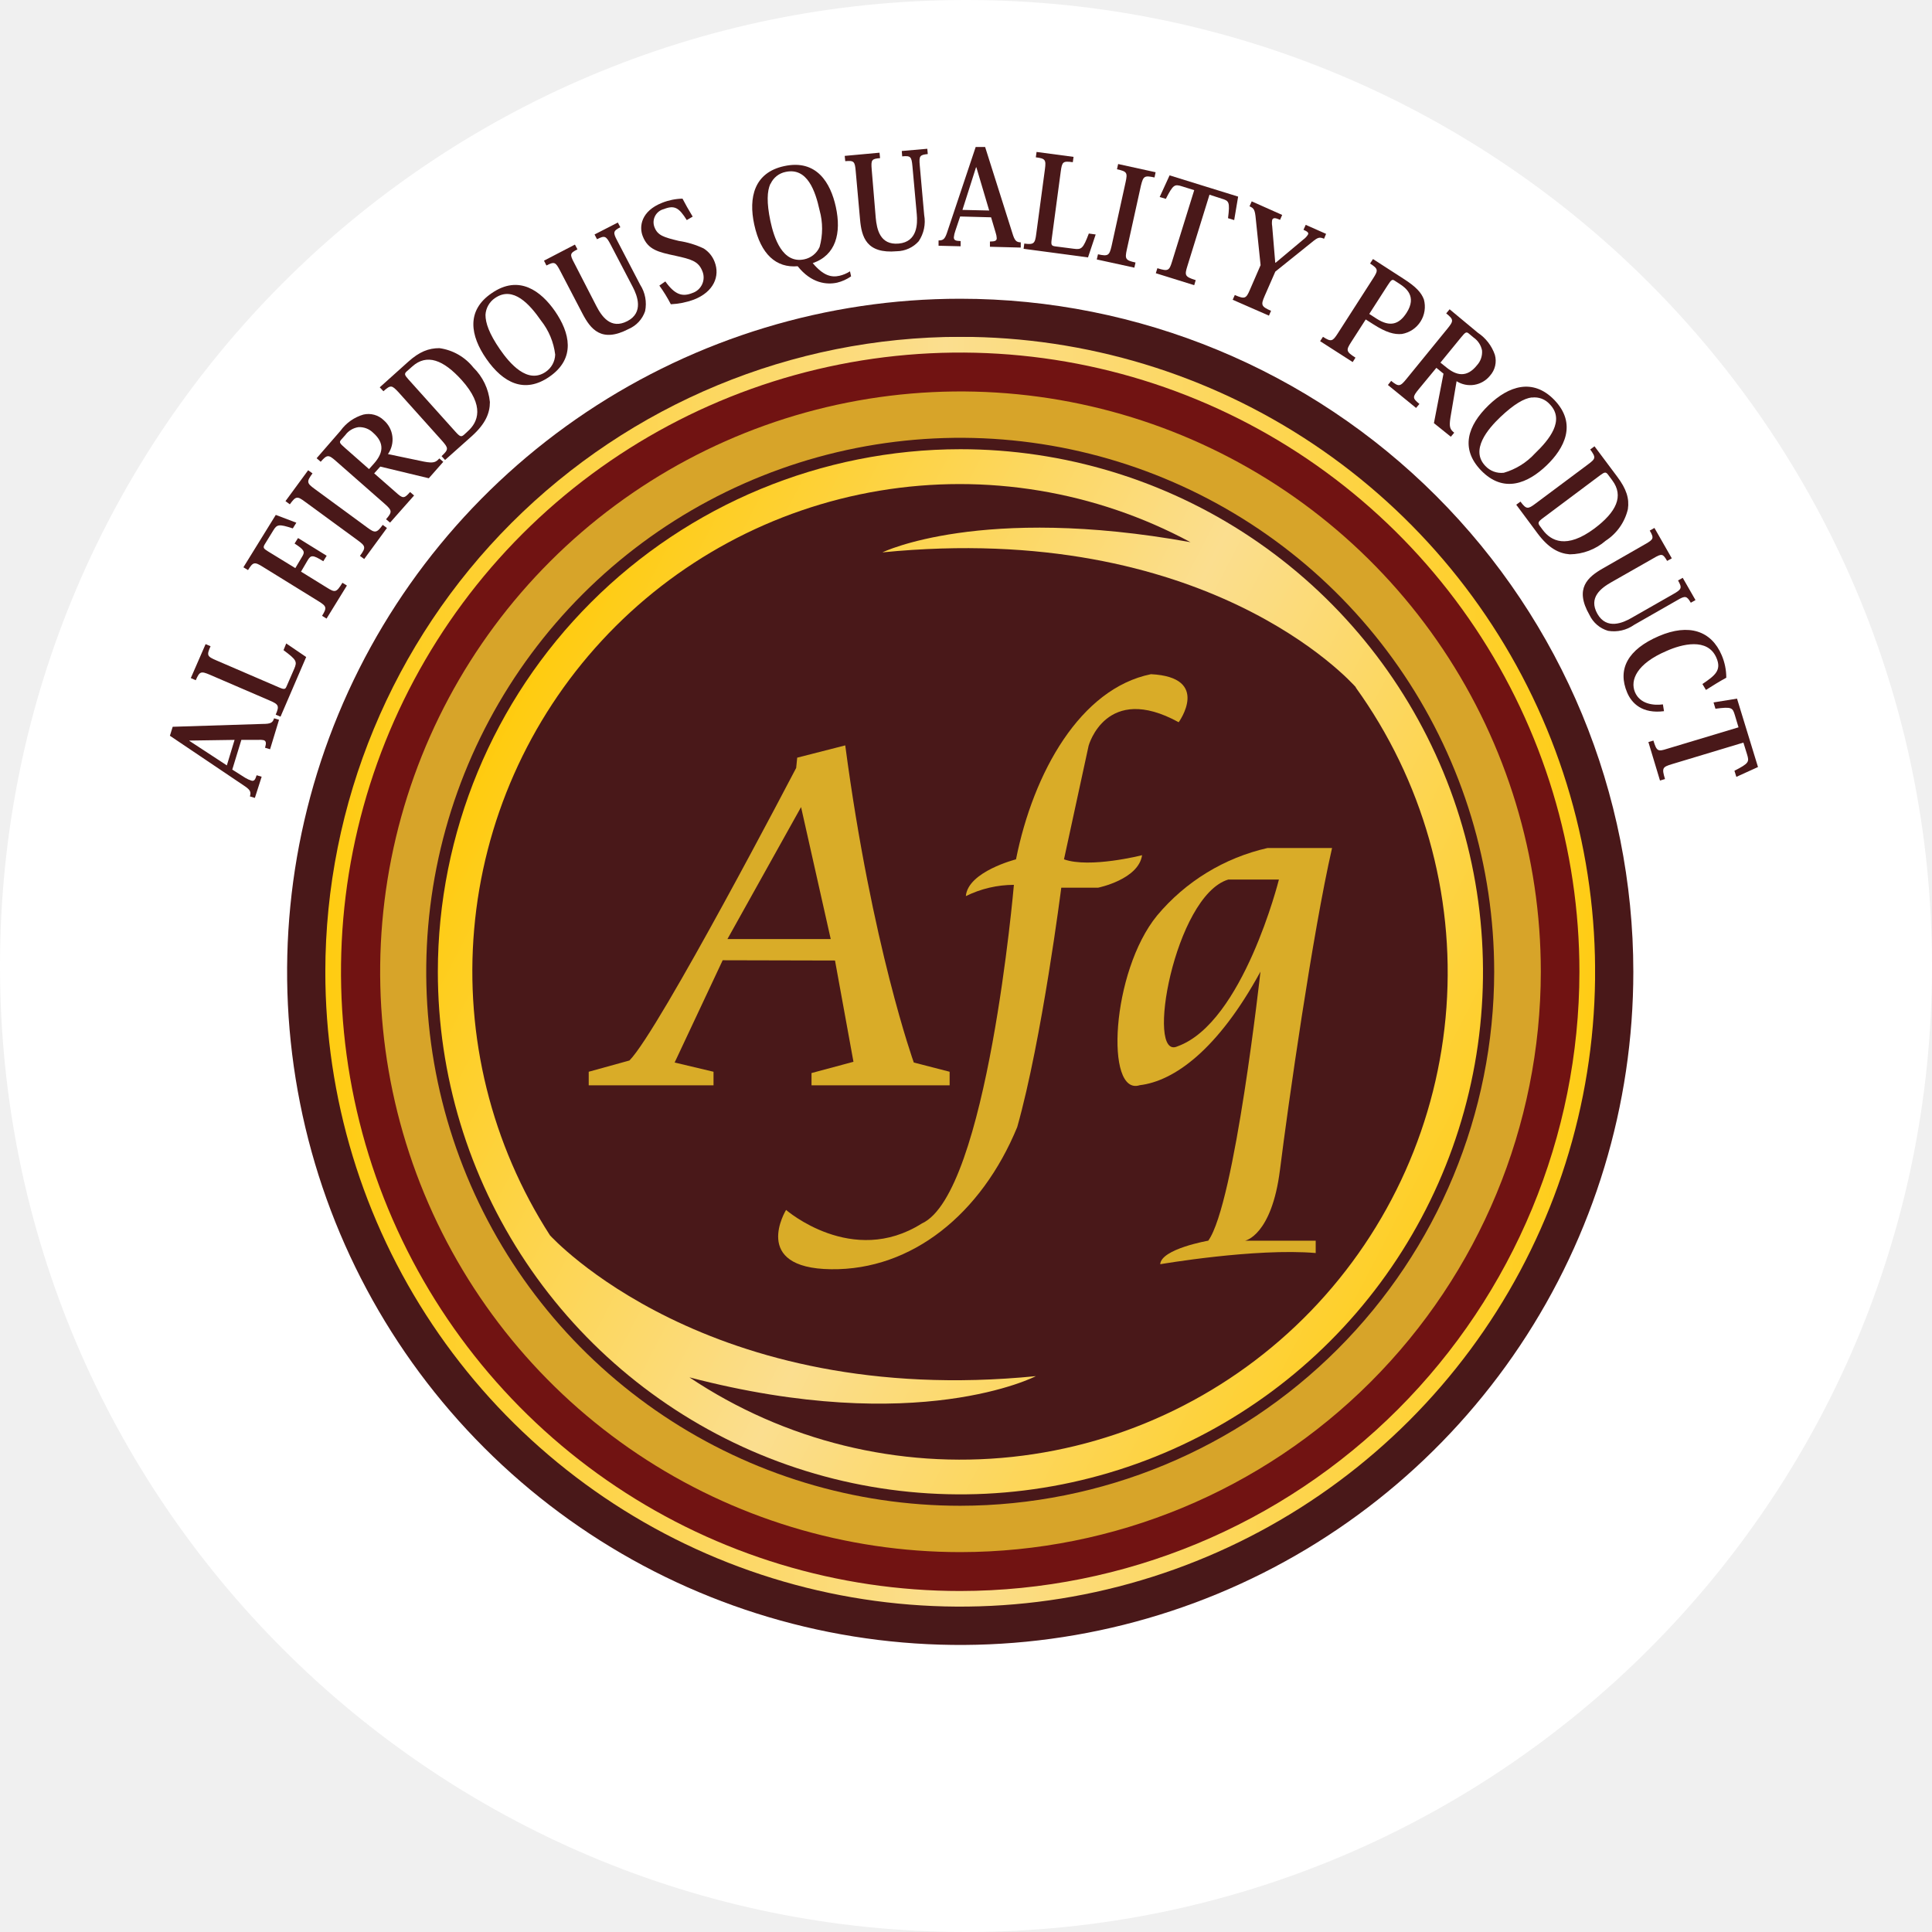
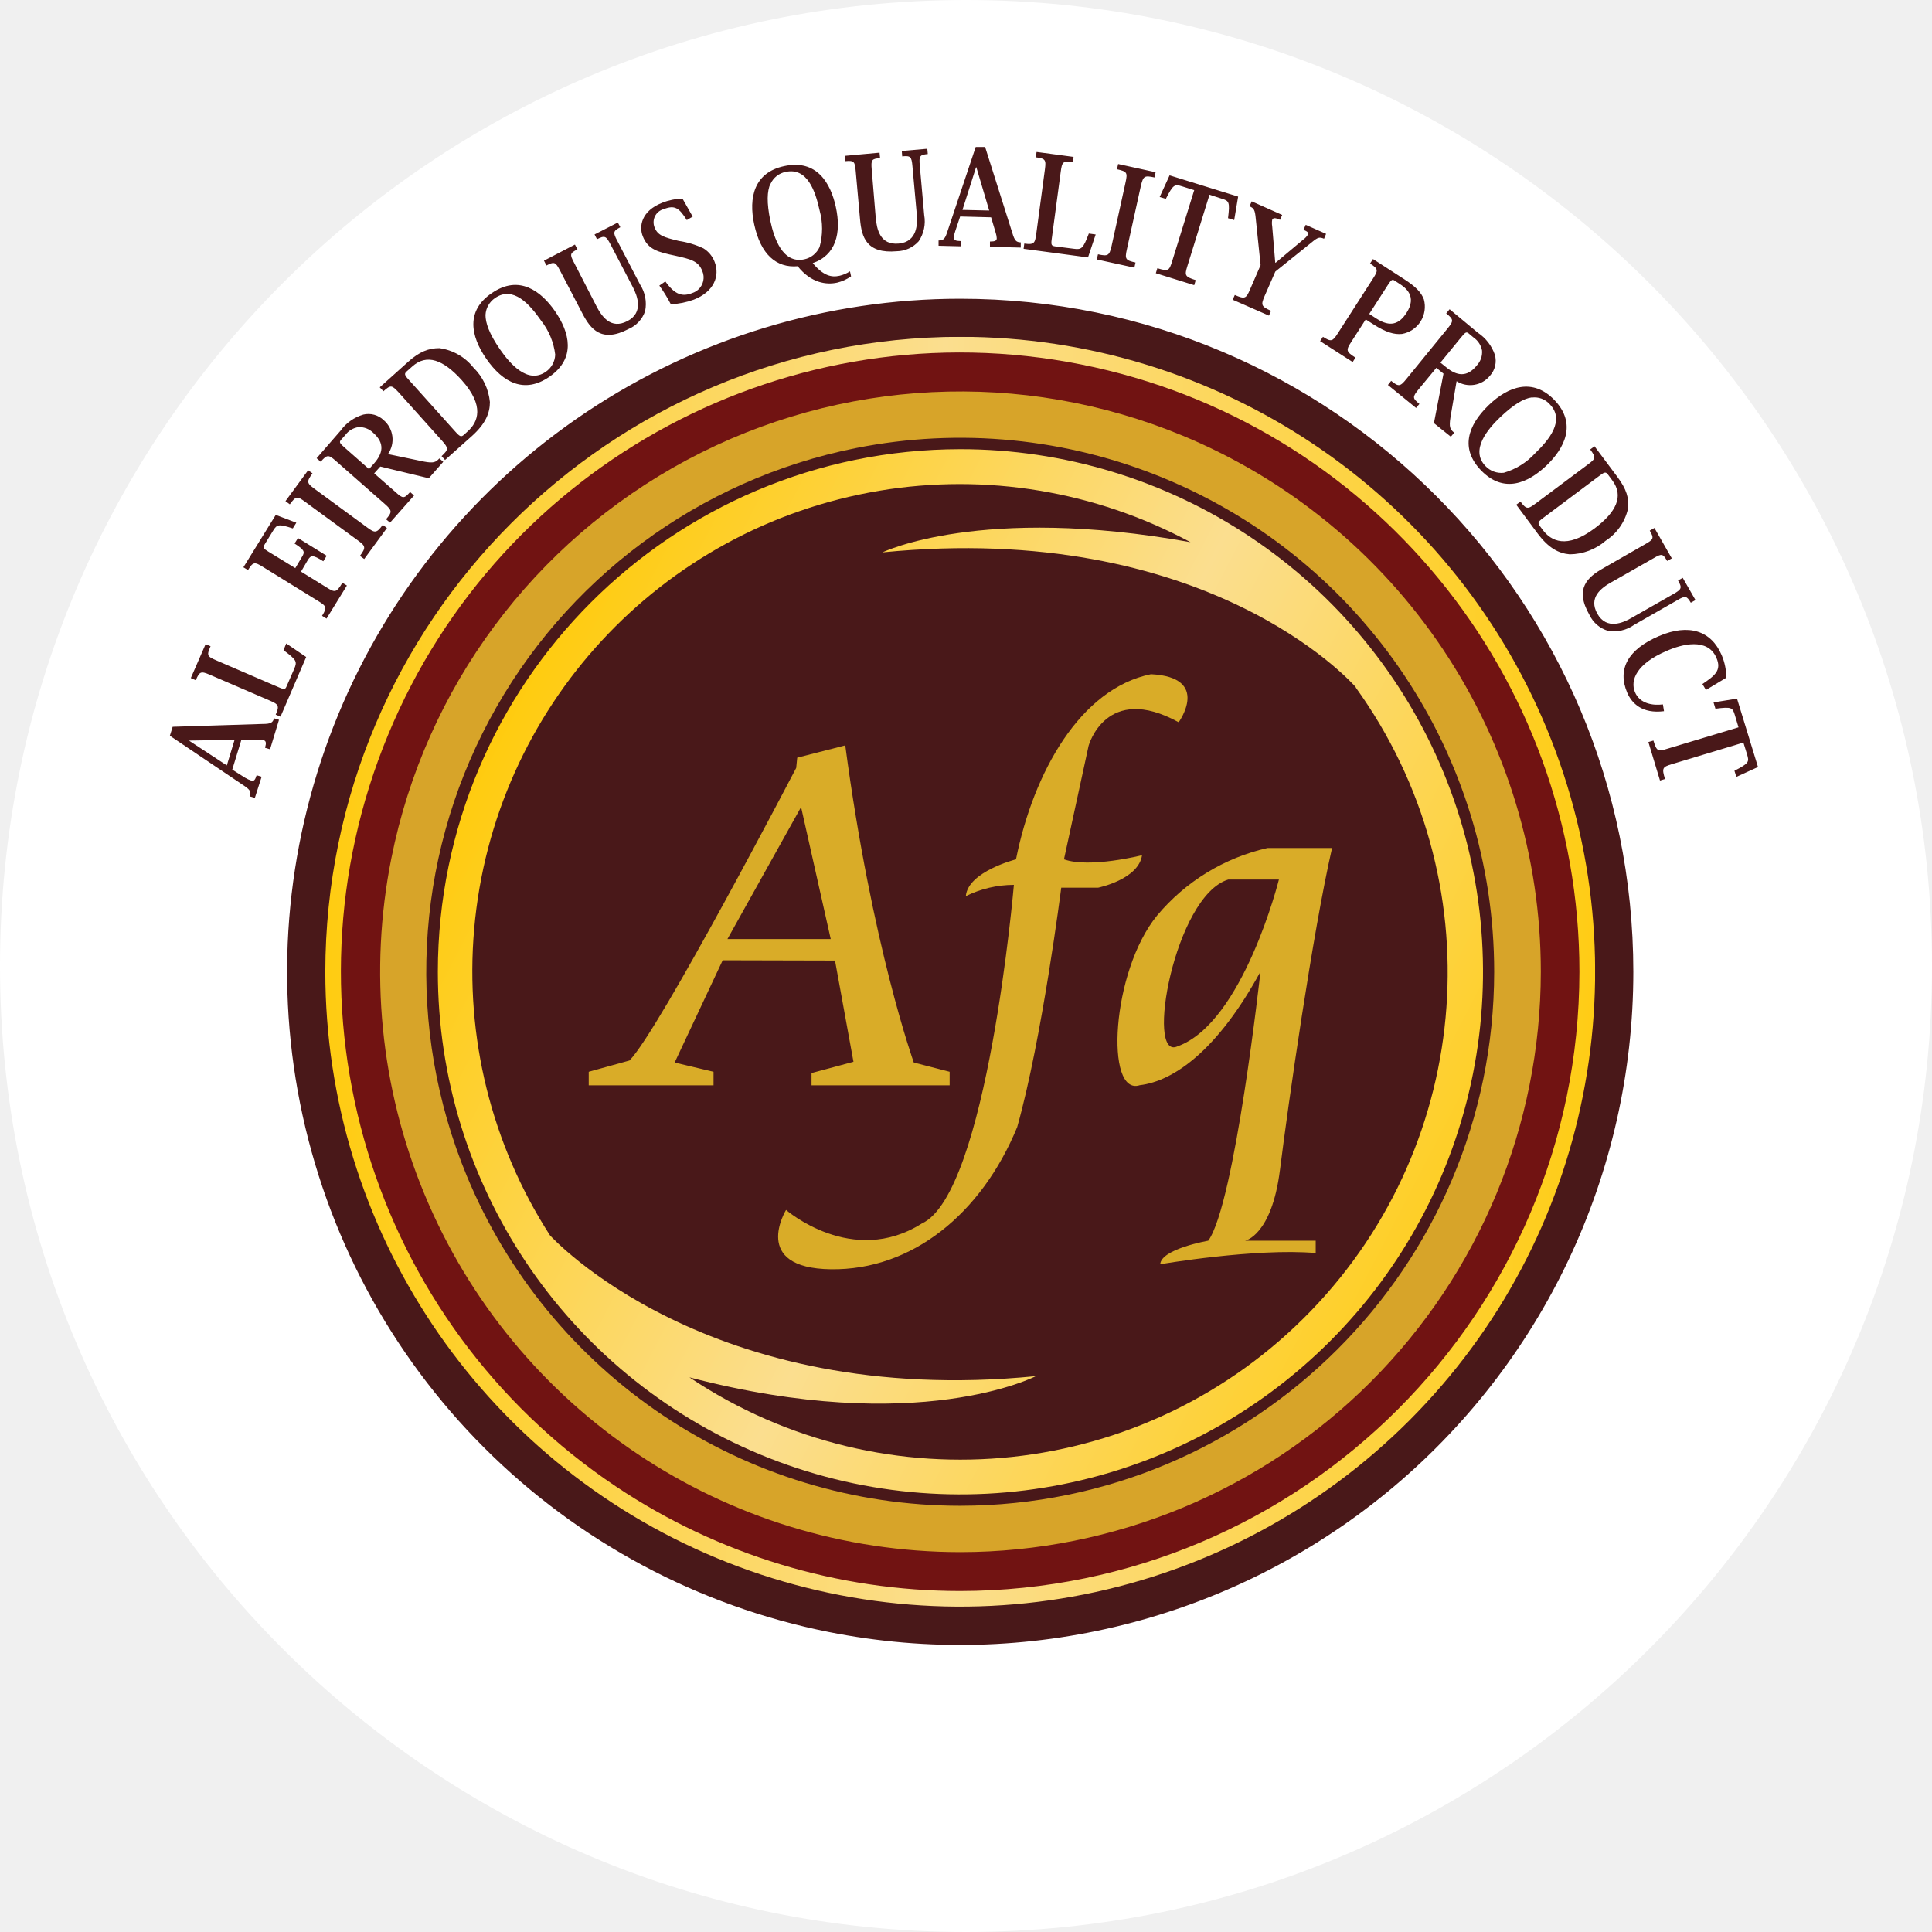
- <svg xmlns="http://www.w3.org/2000/svg" width="167" height="167" viewBox="0 0 167 167" fill="none">
-   <circle cx="83.5" cy="83.5" r="83.5" fill="white" />
-   <path d="M20.863 63.955L20.077 66.524L21.198 67.234C21.364 67.334 21.541 67.415 21.726 67.474C21.96 67.545 22.06 67.41 22.183 67.011L22.617 67.14L22.031 68.97L21.602 68.841C21.714 68.472 21.638 68.29 21.192 67.979L14.686 63.597L14.927 62.822L22.705 62.576C23.415 62.576 23.574 62.465 23.691 62.089L24.119 62.218L23.345 64.764L22.911 64.635C23.034 64.207 22.999 64.049 22.788 63.978C22.631 63.946 22.471 63.938 22.312 63.955H20.863ZM20.277 63.955L16.375 64.013V64.043L19.608 66.16L20.277 63.955Z" fill="#491819" />
-   <path d="M24.741 55.619L26.466 56.792L24.248 61.949L23.832 61.773C24.16 61.016 24.09 60.887 23.322 60.558L18.136 58.323C17.367 57.995 17.25 58.036 16.921 58.798L16.493 58.611L17.772 55.677L18.2 55.859C17.848 56.657 17.901 56.739 18.705 57.085L24.149 59.432C24.601 59.625 24.671 59.573 24.782 59.303L25.428 57.819C25.703 57.185 25.639 57.038 24.507 56.199L24.741 55.619Z" fill="#491819" />
-   <path d="M25.762 46.508L28.238 48.039L27.944 48.514C27.017 47.928 26.871 47.992 26.607 48.409L26.02 49.412L28.243 50.785C28.965 51.236 29.071 51.236 29.599 50.374L29.986 50.614L28.226 53.471L27.839 53.231C28.279 52.521 28.226 52.398 27.522 51.964L22.706 48.989C21.996 48.544 21.867 48.579 21.439 49.277L21.04 49.036L23.838 44.508L25.615 45.182L25.31 45.675C24.102 45.282 23.943 45.323 23.621 45.851L22.899 47.024C22.706 47.341 22.764 47.411 23.181 47.669L25.527 49.107L26.114 48.121C26.378 47.693 26.319 47.535 25.463 46.983L25.762 46.508Z" fill="#491819" />
-   <path d="M31.112 48.051C31.652 47.324 31.599 47.2 30.936 46.714L26.366 43.37C25.692 42.871 25.58 42.871 25.052 43.593L24.677 43.317L26.636 40.648L27.012 40.918C26.484 41.639 26.513 41.762 27.188 42.255L31.746 45.599C32.414 46.092 32.555 46.092 33.083 45.37L33.447 45.64L31.482 48.321L31.112 48.051Z" fill="#491819" />
-   <path d="M29.434 37.233C29.917 36.561 30.611 36.07 31.405 35.837C31.715 35.763 32.039 35.769 32.347 35.853C32.654 35.937 32.936 36.097 33.165 36.318C33.58 36.674 33.848 37.171 33.916 37.713C33.984 38.256 33.848 38.804 33.535 39.251L36.656 39.903C37.471 40.055 37.665 39.967 37.975 39.627L38.316 39.92L37.066 41.34L32.872 40.331L32.344 40.917L34.186 42.531C34.831 43.117 34.925 43.117 35.447 42.531L35.793 42.83L33.717 45.176L33.37 44.883C33.922 44.249 33.892 44.12 33.265 43.563L29.023 39.838C28.396 39.286 28.273 39.286 27.721 39.914L27.369 39.609L29.434 37.233ZM29.475 38.025C29.299 38.231 29.37 38.324 29.821 38.718L31.898 40.548L32.338 40.055C33.065 39.222 33.324 38.348 32.244 37.398C32.079 37.236 31.882 37.111 31.666 37.029C31.45 36.948 31.219 36.911 30.989 36.922C30.763 36.954 30.546 37.031 30.351 37.148C30.155 37.264 29.985 37.419 29.851 37.603L29.475 38.025Z" fill="#491819" />
-   <path d="M38.469 39.762L38.169 39.427C38.803 38.841 38.756 38.729 38.222 38.113L34.444 33.901C33.858 33.279 33.776 33.256 33.142 33.819L32.825 33.479L35.289 31.267C36.257 30.399 37.049 30.094 37.982 30.094C39.138 30.253 40.189 30.852 40.915 31.766C41.729 32.562 42.236 33.619 42.346 34.752C42.346 35.708 41.971 36.623 40.798 37.685L38.469 39.762ZM35.166 32.094C34.937 32.3 34.955 32.405 35.277 32.763L39.349 37.298C39.765 37.761 39.865 37.797 40.129 37.562L40.44 37.274C41.314 36.488 41.918 35.098 39.912 32.857C38.322 31.097 36.891 30.546 35.629 31.684L35.166 32.094Z" fill="#491819" />
-   <path d="M42.029 31.003C40.669 29.038 40.27 26.861 42.493 25.348C44.875 23.694 46.781 25.184 47.972 26.897C49.239 28.739 49.814 30.962 47.485 32.569C45.35 34.042 43.49 33.115 42.029 31.003ZM41.965 27.219C41.965 27.912 42.276 28.833 43.209 30.188C44.053 31.408 45.59 33.232 47.174 32.141C47.418 31.974 47.618 31.753 47.76 31.494C47.902 31.235 47.98 30.946 47.99 30.651C47.861 29.58 47.438 28.565 46.77 27.718C45.802 26.328 44.364 24.673 42.786 25.765C42.547 25.927 42.349 26.142 42.206 26.393C42.064 26.644 41.981 26.925 41.965 27.213" fill="#491819" />
-   <path d="M51.544 26.445C52.002 27.331 52.782 28.504 54.225 27.759C55.669 27.014 55.076 25.542 54.706 24.826L52.776 21.13C52.383 20.379 52.272 20.344 51.603 20.678L51.392 20.268L53.404 19.235L53.621 19.64C52.999 19.969 52.97 20.086 53.357 20.813L55.334 24.609C55.771 25.286 55.925 26.108 55.762 26.897C55.646 27.241 55.459 27.556 55.212 27.822C54.965 28.087 54.665 28.298 54.331 28.44C51.984 29.666 51.046 28.44 50.348 27.108L48.406 23.383C48.019 22.644 47.919 22.597 47.233 22.949L47.022 22.532L49.697 21.142L49.914 21.553C49.262 21.887 49.233 21.981 49.632 22.726L51.544 26.445Z" fill="#491819" />
-   <path d="M57.511 24.327C58.349 25.501 58.995 25.671 59.857 25.325C60.042 25.263 60.212 25.163 60.357 25.032C60.501 24.901 60.617 24.741 60.697 24.563C60.777 24.385 60.819 24.193 60.821 23.998C60.823 23.803 60.784 23.609 60.708 23.43C60.367 22.556 59.699 22.403 58.396 22.11C56.906 21.793 56.015 21.594 55.557 20.415C55.228 19.581 55.416 18.244 57.235 17.528C57.795 17.305 58.392 17.184 58.995 17.17C59.206 17.581 59.529 18.156 59.875 18.725L59.364 19.024C58.701 17.968 58.32 17.704 57.381 18.074C57.218 18.114 57.066 18.19 56.935 18.294C56.804 18.399 56.696 18.53 56.62 18.68C56.544 18.829 56.501 18.994 56.493 19.161C56.486 19.329 56.515 19.496 56.578 19.652C56.853 20.356 57.376 20.508 58.678 20.825C59.417 20.934 60.137 21.152 60.813 21.471C61.255 21.744 61.593 22.157 61.775 22.644C62.245 23.858 61.711 25.225 59.974 25.9C59.336 26.134 58.665 26.269 57.986 26.299C57.696 25.736 57.365 25.197 56.994 24.685L57.511 24.327Z" fill="#491819" />
-   <path d="M73.567 23.887C73.202 24.143 72.792 24.328 72.358 24.433C71.461 24.627 70.135 24.497 68.95 23.013C67.102 23.172 65.759 21.998 65.196 19.411C64.685 17.065 65.196 14.918 67.777 14.36C70.61 13.739 71.801 15.839 72.247 17.88C72.746 20.162 72.247 22.063 70.252 22.743C71.173 23.84 71.866 23.993 72.558 23.84C72.883 23.765 73.193 23.634 73.473 23.453L73.567 23.887ZM66.592 15.886C66.304 16.519 66.257 17.499 66.592 19.106C66.903 20.555 67.63 22.82 69.525 22.415C69.813 22.354 70.082 22.226 70.311 22.041C70.541 21.857 70.724 21.621 70.845 21.353C71.133 20.315 71.133 19.218 70.845 18.179C70.481 16.525 69.789 14.454 67.912 14.859C67.629 14.914 67.363 15.036 67.136 15.215C66.91 15.393 66.729 15.623 66.609 15.886" fill="#491819" />
-   <path d="M75.697 18.819C75.79 19.81 76.06 21.201 77.685 21.054C79.31 20.907 79.316 19.329 79.246 18.526L78.87 14.366C78.794 13.521 78.7 13.451 77.984 13.516L77.949 13.052L80.155 12.859L80.196 13.316C79.504 13.387 79.428 13.475 79.504 14.308L79.885 18.584C80.03 19.374 79.859 20.189 79.41 20.855C79.172 21.121 78.881 21.335 78.556 21.483C78.231 21.632 77.878 21.711 77.521 21.717C74.881 21.951 74.476 20.479 74.341 18.965L73.966 14.789C73.896 13.956 73.819 13.862 73.063 13.932L73.016 13.475L76.025 13.199L76.072 13.668C75.339 13.733 75.28 13.809 75.35 14.66L75.697 18.819Z" fill="#491819" />
-   <path d="M85.669 18.784L82.994 18.713L82.577 19.957C82.511 20.137 82.468 20.324 82.448 20.514C82.448 20.766 82.601 20.825 83.035 20.837V21.288L81.128 21.242V20.784C81.516 20.784 81.662 20.678 81.844 20.156L84.337 12.706H85.153L87.499 20.121C87.705 20.808 87.84 20.937 88.233 20.948V21.4L85.569 21.33V20.878C86.015 20.878 86.156 20.802 86.156 20.59C86.148 20.441 86.121 20.293 86.074 20.151L85.669 18.784ZM85.505 18.197L84.396 14.46H84.367L83.193 18.144L85.505 18.197Z" fill="#491819" />
-   <path d="M94.709 20.268L94.046 22.251L88.479 21.506L88.538 21.054C89.359 21.165 89.465 21.054 89.57 20.233L90.321 14.636C90.433 13.803 90.356 13.703 89.535 13.598L89.6 13.134L92.797 13.562L92.732 14.02C91.87 13.903 91.805 13.979 91.688 14.841L90.902 20.708C90.837 21.189 90.902 21.247 91.201 21.294L92.802 21.5C93.489 21.594 93.618 21.5 94.117 20.186L94.709 20.268Z" fill="#491819" />
-   <path d="M94.909 21.981C95.795 22.174 95.888 22.081 96.082 21.271L97.296 15.745C97.472 14.924 97.425 14.824 96.551 14.63L96.651 14.178L99.889 14.888L99.796 15.34C98.921 15.152 98.828 15.217 98.622 16.038L97.402 21.57C97.226 22.374 97.273 22.503 98.153 22.691L98.053 23.136L94.803 22.427L94.909 21.981Z" fill="#491819" />
-   <path d="M104.547 16.83L102.635 23.002C102.388 23.799 102.406 23.917 103.356 24.216L103.227 24.65L99.907 23.617L100.042 23.183C100.98 23.477 101.068 23.4 101.315 22.597L103.227 16.437L102.177 16.109C101.532 15.909 101.414 15.933 100.775 17.188L100.241 17.03L101.098 15.158L107.023 16.994L106.682 19.024L106.149 18.86C106.325 17.44 106.237 17.364 105.597 17.17L104.547 16.83Z" fill="#491819" />
-   <path d="M108.964 22.919L108.548 18.913C108.477 18.144 108.395 17.997 108.008 17.833L108.196 17.405L110.83 18.578L110.648 19.001C110.243 18.825 110.061 18.801 109.967 19.001C109.934 19.183 109.934 19.37 109.967 19.552L110.231 22.708H110.267L112.654 20.708C112.819 20.59 112.959 20.441 113.065 20.268C113.135 20.115 113.018 20.016 112.672 19.863L112.865 19.435L114.625 20.215L114.449 20.637C114.062 20.473 113.921 20.503 113.399 20.937L110.237 23.477L109.31 25.595C108.982 26.357 109.005 26.492 109.868 26.867L109.686 27.284L106.553 25.911L106.735 25.501C107.609 25.882 107.715 25.806 108.043 25.043L108.964 22.919Z" fill="#491819" />
-   <path d="M114.356 29.114C115.066 29.572 115.189 29.513 115.635 28.821L118.691 24.063C119.149 23.353 119.131 23.236 118.427 22.779L118.679 22.391L121.36 24.122C122.393 24.785 122.862 25.295 123.079 25.882C123.166 26.203 123.186 26.539 123.136 26.868C123.087 27.197 122.969 27.512 122.791 27.793C122.612 28.074 122.377 28.315 122.101 28.5C121.824 28.685 121.512 28.81 121.184 28.868C120.527 28.932 119.811 28.745 118.685 28.017L118.052 27.612L116.796 29.566C116.344 30.27 116.333 30.387 117.166 30.915L116.925 31.297L114.109 29.49L114.356 29.114ZM118.984 27.542C120.158 28.299 120.944 28.035 121.583 27.038C122.504 25.606 121.507 24.873 120.944 24.515L120.539 24.251C120.339 24.122 120.251 24.192 119.952 24.656L118.357 27.137L118.984 27.542Z" fill="#491819" />
-   <path d="M127.737 28.757C128.426 29.214 128.946 29.886 129.215 30.669C129.303 30.981 129.311 31.311 129.237 31.627C129.163 31.943 129.01 32.235 128.793 32.476C128.454 32.895 127.972 33.175 127.44 33.263C126.908 33.35 126.362 33.239 125.906 32.951L125.373 36.101C125.249 36.917 125.337 37.11 125.701 37.404L125.408 37.75L123.947 36.576L124.774 32.3L124.158 31.795L122.627 33.649C122.082 34.318 122.082 34.412 122.692 34.916L122.404 35.262L119.97 33.279L120.251 32.922C120.902 33.456 121.037 33.414 121.565 32.763L125.132 28.387C125.66 27.736 125.66 27.613 125.009 27.09L125.302 26.733L127.737 28.757ZM126.951 28.821C126.74 28.651 126.652 28.727 126.27 29.191L124.51 31.344L125.027 31.76C125.883 32.458 126.786 32.681 127.672 31.567C127.827 31.396 127.946 31.196 128.02 30.978C128.095 30.76 128.124 30.529 128.106 30.299C128.021 29.845 127.759 29.442 127.379 29.179L126.951 28.821Z" fill="#491819" />
-   <path d="M128.687 35.016C130.412 33.356 132.5 32.669 134.348 34.564C136.36 36.653 135.193 38.776 133.697 40.219C132.084 41.768 129.978 42.689 128.013 40.654C126.223 38.788 126.839 36.799 128.687 35.016ZM132.412 34.353C131.726 34.435 130.864 34.94 129.685 36.054C128.611 37.081 127.062 38.888 128.394 40.278C128.595 40.494 128.845 40.66 129.122 40.762C129.399 40.864 129.696 40.899 129.99 40.865C131.024 40.565 131.955 39.987 132.682 39.193C133.902 38.02 135.299 36.336 133.967 34.951C133.776 34.733 133.534 34.565 133.263 34.463C132.992 34.361 132.7 34.327 132.412 34.365" fill="#491819" />
-   <path d="M131.063 43.628L131.427 43.358C131.937 44.038 132.066 44.026 132.729 43.528L137.264 40.143C137.933 39.644 137.968 39.556 137.457 38.852L137.827 38.577L139.804 41.222C140.584 42.267 140.848 43.088 140.713 44.009C140.449 45.135 139.759 46.114 138.789 46.743C137.927 47.49 136.827 47.906 135.686 47.916C134.735 47.84 133.855 47.376 132.911 46.115L131.063 43.628ZM138.994 41.023C138.812 40.782 138.707 40.788 138.314 41.082L133.439 44.73C132.94 45.094 132.899 45.194 133.11 45.475L133.357 45.81C134.067 46.754 135.398 47.482 137.815 45.687C139.716 44.261 140.379 42.883 139.364 41.522L138.994 41.023Z" fill="#491819" />
-   <path d="M139.282 50.327C138.414 50.82 137.276 51.647 138.079 53.061C138.883 54.475 140.326 53.818 141.013 53.419L144.644 51.348C145.377 50.931 145.407 50.814 145.049 50.175L145.453 49.946L146.556 51.87L146.152 52.099C145.805 51.512 145.682 51.465 144.978 51.882L141.253 54.011C140.598 54.475 139.786 54.661 138.995 54.527C138.646 54.424 138.323 54.249 138.047 54.012C137.771 53.776 137.548 53.483 137.393 53.155C136.073 50.861 137.246 49.875 138.566 49.124L142.209 47.036C142.943 46.62 142.984 46.52 142.602 45.863L143.007 45.634L144.509 48.262L144.104 48.485C143.74 47.857 143.647 47.828 142.931 48.25L139.282 50.327Z" fill="#491819" />
-   <path d="M147.155 59.127C148.216 58.405 148.844 57.953 148.363 56.856C147.606 55.096 145.359 55.683 144.051 56.27C141.464 57.373 140.895 58.798 141.323 59.825C141.752 60.851 142.913 60.998 143.74 60.886L143.834 61.473C141.957 61.714 141.048 60.798 140.655 59.877C139.786 57.842 140.707 56.135 143.4 54.979C145.987 53.876 147.923 54.521 148.821 56.633C149.084 57.249 149.219 57.911 149.219 58.581C148.633 58.898 148.046 59.267 147.46 59.637L147.155 59.127Z" fill="#491819" />
-   <path d="M150.698 64.189L144.509 66.055C143.705 66.301 143.629 66.383 143.922 67.34L143.488 67.469L142.485 64.142L142.919 64.013C143.201 64.952 143.318 64.975 144.092 64.729L150.275 62.869L149.959 61.813C149.765 61.162 149.683 61.08 148.281 61.262L148.117 60.717L150.146 60.388L151.959 66.301L150.088 67.152L149.923 66.624C151.196 65.973 151.208 65.85 151.015 65.21L150.698 64.189Z" fill="#491819" />
-   <path d="M141.183 84C141.184 95.508 137.772 106.757 131.38 116.326C124.987 125.895 115.901 133.353 105.27 137.758C94.638 142.162 82.939 143.315 71.653 141.071C60.366 138.827 49.998 133.286 41.861 125.149C33.723 117.012 28.181 106.645 25.936 95.359C23.69 84.072 24.842 72.374 29.246 61.742C33.649 51.11 41.107 42.023 50.675 35.629C60.243 29.236 71.492 25.823 83 25.823C98.43 25.825 113.229 31.955 124.14 42.866C135.051 53.777 141.181 68.575 141.183 84.006" fill="#491819" />
-   <mask id="mask0_44_99" style="mask-type:luminance" maskUnits="userSpaceOnUse" x="28" y="29" width="110" height="110">
-     <path d="M28.12 84C28.121 94.854 31.341 105.464 37.372 114.488C43.403 123.512 51.974 130.545 62.002 134.698C72.031 138.851 83.065 139.937 93.71 137.819C104.355 135.7 114.133 130.473 121.808 122.798C129.482 115.123 134.709 105.344 136.826 94.698C138.943 84.053 137.856 73.019 133.702 62.991C129.548 52.964 122.514 44.393 113.489 38.363C104.464 32.333 93.854 29.114 83 29.114C68.449 29.13 54.498 34.917 44.209 45.207C33.92 55.497 28.134 69.449 28.12 84Z" fill="white" />
+ <svg xmlns="http://www.w3.org/2000/svg" width="167" height="167" fill="none">
+   <circle cx="83.5" cy="83.5" r="83.5" fill="#fff" />
+   <path d="m20.863 63.955-.786 2.57 1.12.71a2.49 2.49 0 0 0 .528.24c.235.07.334-.065.457-.463l.434.129-.587 1.83-.428-.129c.111-.37.035-.551-.411-.862l-6.506-4.382.241-.774 7.779-.246c.71 0 .868-.111.986-.487l.428.129-.774 2.546-.434-.129c.123-.428.088-.587-.123-.657a1.546 1.546 0 0 0-.475-.023h-1.449zm-.587 0-3.901.059v.029l3.232 2.118.669-2.206zm4.465-8.336 1.725 1.173-2.218 5.157-.416-.176c.328-.757.258-.886-.51-1.214l-5.186-2.235c-.768-.328-.886-.287-1.214.475l-.428-.188 1.279-2.933.428.182c-.352.798-.299.88.505 1.226l5.444 2.347c.452.194.522.141.633-.129l.645-1.484c.276-.633.211-.78-.921-1.619l.235-.581zm1.021-9.111 2.476 1.531-.293.475c-.927-.587-1.074-.522-1.338-.106l-.587 1.003 2.223 1.373c.722.452.827.452 1.355-.411l.387.241-1.76 2.857-.387-.241c.44-.71.387-.833-.317-1.267l-4.816-2.974c-.71-.446-.839-.411-1.267.287l-.399-.24 2.798-4.529 1.777.675-.305.493c-1.209-.393-1.367-.352-1.69.176l-.722 1.173c-.194.317-.135.387.282.645l2.346 1.437.587-.986c.264-.428.205-.587-.651-1.138l.299-.475zm5.35 1.543c.54-.727.487-.851-.176-1.338l-4.57-3.344c-.675-.499-.786-.499-1.314.223l-.375-.276 1.959-2.669.376.27c-.528.721-.499.845.176 1.337l4.558 3.344c.669.493.81.493 1.338-.229l.364.27-1.965 2.681-.369-.27zm-1.678-10.818a3.715 3.715 0 0 1 1.971-1.396 1.9 1.9 0 0 1 1.76.481 2.2 2.2 0 0 1 .37 2.933l3.121.651c.815.152 1.009.064 1.32-.276l.34.293-1.25 1.42-4.194-1.009-.528.587 1.842 1.613c.645.587.739.587 1.261 0l.346.299-2.077 2.347-.346-.293c.552-.634.522-.763-.106-1.32l-4.241-3.725c-.628-.552-.751-.552-1.302.076l-.352-.305 2.065-2.376zm.041.792c-.176.205-.106.299.346.692l2.077 1.83.44-.493c.727-.833.986-1.707-.094-2.657a1.69 1.69 0 0 0-.578-.368 1.683 1.683 0 0 0-.677-.107 1.71 1.71 0 0 0-.638.225 1.7 1.7 0 0 0-.5.455l-.375.422zm8.994 1.737-.299-.334c.633-.587.587-.698.053-1.314l-3.778-4.212c-.587-.622-.669-.645-1.302-.082l-.317-.34 2.464-2.212c.968-.868 1.76-1.173 2.693-1.173a4.533 4.533 0 0 1 2.933 1.672 4.83 4.83 0 0 1 1.431 2.986c0 .956-.375 1.871-1.549 2.933l-2.329 2.077zm-3.303-7.667c-.229.205-.211.311.111.669l4.071 4.535c.416.463.516.499.78.264l.311-.288c.874-.786 1.478-2.176-.528-4.417-1.59-1.76-3.021-2.311-4.282-1.173l-.463.411zm6.864-1.092c-1.361-1.965-1.76-4.142.464-5.655 2.382-1.654 4.288-.164 5.479 1.549 1.267 1.842 1.842 4.065-.487 5.673-2.135 1.472-3.995.546-5.456-1.566zm-.064-3.784c0 .692.311 1.613 1.244 2.968.845 1.22 2.382 3.045 3.966 1.953.243-.167.444-.389.586-.647a1.88 1.88 0 0 0 .23-.843 5.863 5.863 0 0 0-1.22-2.933c-.968-1.39-2.405-3.045-3.983-1.953a1.88 1.88 0 0 0-.821 1.449m9.576-.768c.458.886 1.238 2.059 2.681 1.314s.851-2.218.481-2.933l-1.93-3.696c-.393-.751-.505-.786-1.173-.452l-.211-.411 2.012-1.032.217.405c-.622.328-.651.446-.264 1.173l1.977 3.795c.437.677.591 1.499.428 2.288a2.57 2.57 0 0 1-1.431 1.543c-2.347 1.226-3.285 0-3.983-1.332l-1.942-3.725c-.387-.739-.487-.786-1.173-.434l-.211-.417 2.675-1.39.217.411c-.651.334-.681.428-.282 1.173l1.912 3.719zm5.967-2.118c.839 1.173 1.484 1.343 2.346.997a1.42 1.42 0 0 0 .5-.293 1.416 1.416 0 0 0 .351-1.602c-.34-.874-1.009-1.027-2.311-1.32-1.49-.317-2.382-.516-2.839-1.695-.329-.833-.141-2.171 1.678-2.886a5.084 5.084 0 0 1 1.76-.358l.88 1.555-.51.299c-.663-1.056-1.044-1.32-1.983-.95a1.19 1.19 0 0 0-.447.22 1.155 1.155 0 0 0-.315.386 1.19 1.19 0 0 0-.127.482 1.18 1.18 0 0 0 .084.491c.276.704.798.857 2.1 1.173.74.109 1.459.327 2.135.645.442.274.78.686.962 1.173.469 1.214-.065 2.581-1.801 3.256a6.59 6.59 0 0 1-1.989.399 12.54 12.54 0 0 0-.992-1.613l.516-.358zm16.056-.44a3.565 3.565 0 0 1-1.209.546c-.898.194-2.223.064-3.408-1.42-1.848.158-3.191-1.015-3.755-3.602-.51-2.346 0-4.494 2.581-5.051 2.833-.622 4.024 1.478 4.47 3.52.499 2.282 0 4.183-1.995 4.863.921 1.097 1.613 1.249 2.306 1.097a2.88 2.88 0 0 0 .915-.387l.094.434zm-6.975-8.002c-.288.634-.334 1.613 0 3.221.311 1.449 1.038 3.713 2.933 3.309.288-.061.557-.189.786-.374a1.88 1.88 0 0 0 .533-.688 5.94 5.94 0 0 0 0-3.174c-.364-1.654-1.056-3.725-2.933-3.32a1.81 1.81 0 0 0-1.302 1.027m9.088 2.933c.094.991.364 2.382 1.989 2.235s1.631-1.725 1.56-2.528l-.375-4.159c-.076-.845-.17-.915-.886-.851l-.035-.464 2.206-.194.041.458c-.692.07-.769.158-.692.991l.381 4.277a3.07 3.07 0 0 1-.475 2.27 2.59 2.59 0 0 1-1.889.862c-2.64.235-3.045-1.238-3.18-2.751l-.375-4.177c-.07-.833-.147-.927-.903-.857l-.047-.458 3.009-.276.047.469c-.733.064-.792.141-.722.991l.346 4.159zm9.972-.035-2.675-.07-.416 1.244a2.28 2.28 0 0 0-.129.557c0 .252.153.311.587.323v.452l-1.907-.047v-.458c.387 0 .534-.106.716-.628l2.493-7.45h.815l2.347 7.415c.205.686.34.816.733.827v.452l-2.663-.07v-.452c.446 0 .587-.076.587-.288a1.69 1.69 0 0 0-.082-.44l-.405-1.367zm-.164-.587-1.109-3.737h-.029l-1.173 3.684 2.311.053zm9.204 2.071-.663 1.983-5.567-.745.059-.452c.821.111.927 0 1.032-.821l.751-5.597c.112-.833.035-.933-.786-1.038l.065-.463 3.197.428-.064.458c-.862-.117-.927-.041-1.044.821l-.786 5.866c-.064.481 0 .54.299.587l1.602.205c.686.094.815 0 1.314-1.314l.593.082zm.2 1.713c.886.194.98.1 1.173-.71l1.214-5.526c.176-.821.129-.921-.745-1.115l.1-.452 3.238.71-.094.452c-.874-.188-.968-.123-1.173.698l-1.22 5.532c-.176.804-.129.933.751 1.12l-.1.446-3.25-.71.106-.446zm9.638-5.151-1.912 6.171c-.247.798-.229.915.721 1.214l-.129.434-3.32-1.032.135-.434c.938.293 1.026.217 1.273-.587l1.912-6.16-1.05-.329c-.645-.199-.763-.176-1.402 1.079l-.534-.158.857-1.871 5.925 1.836-.341 2.03-.533-.164c.176-1.42.088-1.496-.552-1.689l-1.05-.34zm4.417 6.089-.416-4.007c-.071-.768-.153-.915-.54-1.079l.188-.428 2.634 1.173-.182.422c-.405-.176-.587-.199-.681 0a1.55 1.55 0 0 0 0 .551l.264 3.156h.036l2.387-2a1.51 1.51 0 0 0 .411-.44c.07-.152-.047-.252-.393-.405l.193-.428 1.76.78-.176.422c-.387-.164-.528-.135-1.05.299l-3.162 2.54-.927 2.118c-.328.763-.305.898.558 1.273l-.182.416-3.133-1.373.182-.411c.874.381.98.305 1.308-.458l.921-2.124zm5.392 6.195c.71.458.833.399 1.279-.293l3.056-4.758c.458-.71.44-.827-.264-1.285l.252-.387 2.681 1.73c1.033.663 1.502 1.173 1.719 1.76.087.321.107.657.057.986a2.4 2.4 0 0 1-.345.925 2.41 2.41 0 0 1-.69.707c-.277.185-.589.31-.917.368-.657.065-1.373-.123-2.499-.851l-.633-.405-1.256 1.953c-.452.704-.463.821.37 1.349l-.241.381-2.816-1.807.247-.375zm4.628-1.572c1.174.757 1.96.493 2.599-.505.921-1.431-.076-2.165-.639-2.523l-.405-.264c-.2-.129-.288-.059-.587.405l-1.595 2.481.627.405zm8.753 1.215a3.77 3.77 0 0 1 1.478 1.912 1.92 1.92 0 0 1 .022.958 1.925 1.925 0 0 1-.444.849 2.2 2.2 0 0 1-2.887.475l-.533 3.15c-.124.816-.036 1.009.328 1.302l-.293.346-1.461-1.173.827-4.277-.616-.504-1.531 1.854c-.545.669-.545.763.065 1.267l-.288.346-2.434-1.983.281-.358c.651.534.786.493 1.314-.158l3.567-4.376c.528-.651.528-.774-.123-1.297l.293-.358 2.435 2.024zm-.786.065c-.211-.17-.299-.094-.681.37l-1.76 2.153.517.417c.856.698 1.759.921 2.645-.194a1.68 1.68 0 0 0 .434-1.267 1.754 1.754 0 0 0-.727-1.12l-.428-.358zm1.736 6.194c1.725-1.66 3.813-2.346 5.661-.452 2.012 2.089.845 4.212-.651 5.655-1.613 1.549-3.719 2.47-5.684.434-1.79-1.866-1.174-3.854.674-5.638zm3.725-.663c-.686.082-1.548.587-2.727 1.701-1.074 1.027-2.623 2.833-1.291 4.224a1.885 1.885 0 0 0 1.596.587 5.864 5.864 0 0 0 2.692-1.672c1.22-1.173 2.617-2.857 1.285-4.241a1.76 1.76 0 0 0-1.555-.586m-1.349 9.262.364-.27c.51.681.639.669 1.302.17l4.535-3.385c.669-.499.704-.587.193-1.291l.37-.276 1.977 2.646c.78 1.044 1.044 1.865.909 2.786a4.477 4.477 0 0 1-1.924 2.734 4.8 4.8 0 0 1-3.103 1.173c-.951-.076-1.831-.54-2.775-1.801l-1.848-2.487zm7.931-2.605c-.182-.24-.287-.235-.68.059l-4.875 3.649c-.499.364-.54.463-.329.745l.247.334c.71.944 2.041 1.672 4.458-.123 1.901-1.425 2.564-2.804 1.549-4.165l-.37-.499zm.288 9.304c-.868.493-2.006 1.32-1.203 2.734s2.247.757 2.934.358l3.631-2.071c.733-.417.763-.534.405-1.173l.404-.229 1.103 1.924-.404.229c-.347-.587-.47-.634-1.174-.217l-3.725 2.13a3.03 3.03 0 0 1-2.258.516 2.58 2.58 0 0 1-.948-.515 2.577 2.577 0 0 1-.654-.857c-1.32-2.294-.147-3.279 1.173-4.03l3.643-2.088c.734-.416.775-.516.393-1.173l.405-.229 1.502 2.628-.405.223c-.364-.628-.457-.657-1.173-.235l-3.649 2.077zm7.873 8.8c1.061-.721 1.689-1.173 1.208-2.27-.757-1.76-3.004-1.173-4.312-.587-2.587 1.103-3.156 2.528-2.728 3.555s1.59 1.173 2.417 1.062l.094.587c-1.877.24-2.786-.675-3.179-1.596-.869-2.036.052-3.743 2.745-4.898 2.587-1.103 4.523-.458 5.421 1.654a4.96 4.96 0 0 1 .398 1.948l-1.759 1.056-.305-.51zm3.543 5.062-6.189 1.865c-.804.246-.88.329-.587 1.285l-.434.129-1.003-3.326.434-.129c.282.939.399.962 1.173.716l6.183-1.86-.316-1.056c-.194-.651-.276-.733-1.678-.551l-.164-.545 2.029-.329 1.813 5.913-1.871.851-.165-.528c1.273-.651 1.285-.774 1.092-1.414l-.317-1.021zM141.183 84a58.19 58.19 0 0 1-69.53 57.071 58.18 58.18 0 0 1-29.792-15.922 58.185 58.185 0 0 1-15.925-29.79 58.18 58.18 0 0 1 3.31-33.617 58.19 58.19 0 0 1 21.429-26.113A58.18 58.18 0 0 1 83 25.823a58.19 58.19 0 0 1 58.183 58.183" fill="#491819" />
+   <mask id="a" maskUnits="userSpaceOnUse" x="28" y="29" width="110" height="110">
+     <path d="M28.12 84a54.88 54.88 0 0 0 33.882 50.698 54.88 54.88 0 0 0 31.708 3.121 54.89 54.89 0 0 0 28.098-15.021 54.88 54.88 0 0 0 11.894-59.807A54.88 54.88 0 0 0 83 29.114 54.94 54.94 0 0 0 28.12 84z" fill="#fff" />
  </mask>
-   <g mask="url(#mask0_44_99)">
-     <path d="M137.886 29.114H28.12V138.88H137.886V29.114Z" fill="url(#paint0_linear_44_99)" />
+   <g mask="url(#a)">
+     <path d="M137.886 29.114H28.12V138.88h109.766V29.114z" fill="url(#b)" />
  </g>
-   <path d="M83 137.525C72.414 137.525 62.065 134.386 53.263 128.504C44.461 122.623 37.601 114.263 33.549 104.483C29.498 94.703 28.438 83.941 30.504 73.558C32.569 63.175 37.667 53.638 45.152 46.152C52.638 38.667 62.175 33.569 72.558 31.504C82.94 29.439 93.703 30.498 103.483 34.55C113.263 38.601 121.623 45.461 127.504 54.263C133.385 63.065 136.524 73.414 136.524 84C136.507 98.19 130.863 111.795 120.829 121.829C110.794 131.863 97.19 137.508 83 137.525Z" fill="#711312" />
-   <path d="M83 134.163C73.08 134.159 63.384 131.213 55.137 125.698C46.891 120.183 40.465 112.347 36.672 103.18C32.879 94.014 31.889 83.928 33.827 74.199C35.765 64.47 40.545 55.534 47.561 48.521C54.578 41.508 63.516 36.733 73.246 34.799C82.976 32.865 93.061 33.86 102.226 37.657C111.39 41.455 119.224 47.884 124.734 56.133C130.245 64.382 133.187 74.08 133.187 84C133.171 97.299 127.881 110.049 118.477 119.454C109.073 128.858 96.323 134.148 83.024 134.163" fill="#D7A429" />
-   <path d="M83 130.157C73.871 130.157 64.947 127.45 57.357 122.378C49.766 117.306 43.85 110.097 40.357 101.663C36.863 93.229 35.949 83.949 37.73 74.995C39.511 66.042 43.907 57.818 50.362 51.362C56.817 44.907 65.042 40.511 73.995 38.73C82.949 36.95 92.229 37.864 100.663 41.357C109.097 44.85 116.306 50.767 121.378 58.357C126.449 65.947 129.156 74.871 129.156 84C129.142 96.237 124.275 107.969 115.622 116.622C106.969 125.275 95.237 130.143 83 130.157Z" fill="#491819" />
-   <mask id="mask1_44_99" style="mask-type:luminance" maskUnits="userSpaceOnUse" x="37" y="38" width="92" height="92">
-     <path d="M37.847 84C37.847 92.934 40.496 101.667 45.459 109.096C50.423 116.524 57.478 122.314 65.731 125.733C73.985 129.152 83.068 130.046 91.83 128.303C100.592 126.56 108.641 122.258 114.958 115.941C121.276 109.624 125.578 101.575 127.321 92.812C129.064 84.05 128.169 74.968 124.75 66.714C121.331 58.46 115.542 51.405 108.113 46.442C100.685 41.478 91.952 38.829 83.018 38.829C71.04 38.837 59.555 43.598 51.086 52.068C42.616 60.538 37.854 72.022 37.847 84Z" fill="white" />
+   <path d="M83 137.525a53.52 53.52 0 0 1-29.737-9.021A53.525 53.525 0 1 1 136.523 84 53.59 53.59 0 0 1 83 137.525z" fill="#711312" />
+   <path d="M83 134.163a50.157 50.157 0 0 1-46.328-30.983 50.16 50.16 0 0 1-2.845-28.981 50.164 50.164 0 0 1 68.399-36.541 50.16 50.16 0 0 1 22.508 18.476 50.163 50.163 0 0 1 8.453 27.867 50.228 50.228 0 0 1-14.71 35.454 50.22 50.22 0 0 1-35.453 14.709" fill="#d7a429" />
+   <path d="M83 130.157a46.153 46.153 0 0 1-25.643-7.779 46.16 46.16 0 0 1-17-20.715A46.16 46.16 0 0 1 73.995 38.73a46.152 46.152 0 0 1 26.668 2.627A46.16 46.16 0 0 1 129.156 84 46.21 46.21 0 0 1 83 130.157z" fill="#491819" />
+   <mask id="c" maskUnits="userSpaceOnUse" x="37" y="38" width="92" height="92">
+     <path d="M37.847 84a45.17 45.17 0 0 0 27.885 41.733 45.17 45.17 0 0 0 49.227-9.792 45.166 45.166 0 0 0 12.363-23.129 45.17 45.17 0 0 0-2.571-26.099 45.165 45.165 0 0 0-16.637-20.272 45.17 45.17 0 0 0-25.095-7.613A45.2 45.2 0 0 0 37.847 84z" fill="#fff" />
  </mask>
-   <g mask="url(#mask1_44_99)">
-     <path d="M56.908 1.99L1 110.079L109.089 165.987L164.997 57.899L56.908 1.99Z" fill="url(#paint1_linear_44_99)" />
+   <g mask="url(#c)">
+     <path d="M56.908 1.99 1 110.079l108.089 55.908 55.908-108.088L56.908 1.99z" fill="url(#d)" />
  </g>
-   <path d="M117.195 59.402C116.761 58.91 104.248 44.971 76.277 47.746C76.277 47.746 84.783 43.593 102.905 46.866C94.679 42.443 85.216 40.879 76.004 42.419C66.793 43.96 58.354 48.519 52.016 55.378C45.677 62.237 41.797 71.008 40.987 80.313C40.176 89.617 42.481 98.927 47.538 106.779C47.585 106.832 61.118 121.774 89.541 118.952C89.541 118.952 79.398 124.232 59.593 119.057C67.8 124.549 77.676 126.982 87.495 125.932C97.314 124.882 106.453 120.416 113.313 113.313C120.173 106.21 124.32 96.922 125.029 87.073C125.737 77.223 122.962 67.438 117.189 59.426" fill="#491819" />
-   <path d="M72.177 83.026L73.772 91.779L70.147 92.753V93.814H82.085V92.641L78.988 91.843C78.988 91.843 75.362 81.765 73.062 64.43L68.909 65.492L68.821 66.378C68.821 66.378 56.965 89.104 54.407 91.668L50.888 92.641V93.814H61.676V92.641L58.315 91.843L62.468 83.003L72.177 83.026ZM69.243 69.763L71.807 81.172H62.879L69.243 69.763Z" fill="#D9AC28" />
-   <path d="M98.698 73.928C98.698 73.928 94.187 75.072 91.97 74.28L94.099 64.459C94.099 64.459 95.601 58.98 101.884 62.429C101.884 62.429 104.711 58.54 99.49 58.276C93.389 59.514 89.324 66.759 87.822 74.28C87.822 74.28 83.663 75.335 83.487 77.459C84.779 76.821 86.2 76.488 87.64 76.485C87.64 76.485 85.341 103.195 79.68 105.758C73.666 109.56 67.947 104.585 67.947 104.585C67.947 104.585 64.849 109.624 71.836 109.712C78.823 109.8 84.836 104.937 87.928 97.422C90.081 89.796 91.735 76.732 91.735 76.732H94.915C94.915 76.732 98.434 76.022 98.722 73.904" fill="#D9AC28" />
-   <path d="M110.636 101.153C111.34 95.498 113.464 80.621 115.142 73.3H109.569C105.831 74.146 102.476 76.197 100.018 79.137C96.041 84 95.507 94.788 98.522 93.803C101.455 93.451 105.239 90.799 108.953 83.988C108.953 83.988 106.741 104.057 104.441 107.243C104.441 107.243 100.37 107.952 100.288 109.278C100.288 109.278 108.501 107.864 113.728 108.31V107.243H107.627C107.627 107.243 109.921 106.803 110.636 101.142M101.79 90.441C98.962 91.767 101.526 77.442 106.166 76.028H110.548C110.548 76.028 107.451 88.406 101.79 90.441Z" fill="#D9AC28" />
+   <path d="M117.195 59.402c-.434-.493-12.947-14.431-40.918-11.656 0 0 8.506-4.153 26.628-.88a42.13 42.13 0 0 0-26.901-4.446 42.129 42.129 0 0 0-35.018 37.893 42.123 42.123 0 0 0 6.551 26.466c.047.053 13.581 14.995 42.003 12.173 0 0-10.143 5.28-29.948.105a42.12 42.12 0 0 0 53.72-5.744 42.122 42.122 0 0 0 3.876-53.887" fill="#491819" />
+   <path d="m72.177 83.026 1.596 8.753-3.625.974v1.062h11.938v-1.173l-3.097-.798s-3.626-10.078-5.925-27.413l-4.153 1.062-.088.886s-11.856 22.726-14.414 25.29l-3.52.974v1.173h10.788v-1.173l-3.361-.798 4.153-8.841 9.709.024zm-2.933-13.264 2.564 11.41h-8.929l6.365-11.41zm29.454 4.166s-4.511 1.144-6.729.352l2.129-9.82s1.502-5.479 7.785-2.03c0 0 2.827-3.889-2.394-4.153-6.101 1.238-10.166 8.483-11.668 16.004 0 0-4.159 1.056-4.335 3.18a9.42 9.42 0 0 1 4.153-.974s-2.3 26.71-7.961 29.273c-6.013 3.802-11.733-1.173-11.733-1.173s-3.097 5.039 3.889 5.127 13-4.775 16.091-12.29c2.153-7.626 3.807-20.691 3.807-20.691h3.18s3.52-.71 3.807-2.828m11.917 27.248c.704-5.655 2.828-20.532 4.506-27.853h-5.573a17.477 17.477 0 0 0-9.551 5.837C96.041 84 95.507 94.789 98.522 93.803c2.933-.352 6.717-3.004 10.431-9.814 0 0-2.212 20.069-4.512 23.255 0 0-4.071.709-4.153 2.035 0 0 8.213-1.414 13.44-.968v-1.067h-6.101s2.294-.44 3.009-6.101m-8.846-10.701c-2.828 1.326-.264-13 4.376-14.414h4.382s-3.097 12.378-8.758 14.414z" fill="#d9ac28" />
  <defs>
-     <linearGradient id="paint0_linear_44_99" x1="23.375" y1="83.515" x2="144.893" y2="83.515" gradientUnits="userSpaceOnUse">
-       <stop stop-color="#FFCA06" />
-       <stop offset="0.48" stop-color="#FBDE8F" />
-       <stop offset="1" stop-color="#FFCA06" />
+     <linearGradient id="b" x1="23.375" y1="83.515" x2="144.893" y2="83.515" gradientUnits="userSpaceOnUse">
+       <stop stop-color="#ffca06" />
+       <stop offset=".48" stop-color="#fbde8f" />
+       <stop offset="1" stop-color="#ffca06" />
    </linearGradient>
-     <linearGradient id="paint1_linear_44_99" x1="40.249" y1="61.497" x2="135.179" y2="110.599" gradientUnits="userSpaceOnUse">
-       <stop stop-color="#FFCA06" />
-       <stop offset="0.48" stop-color="#FBDE8F" />
-       <stop offset="1" stop-color="#FFCA06" />
+     <linearGradient id="d" x1="40.249" y1="61.497" x2="135.179" y2="110.599" gradientUnits="userSpaceOnUse">
+       <stop stop-color="#ffca06" />
+       <stop offset=".48" stop-color="#fbde8f" />
+       <stop offset="1" stop-color="#ffca06" />
    </linearGradient>
  </defs>
</svg>
